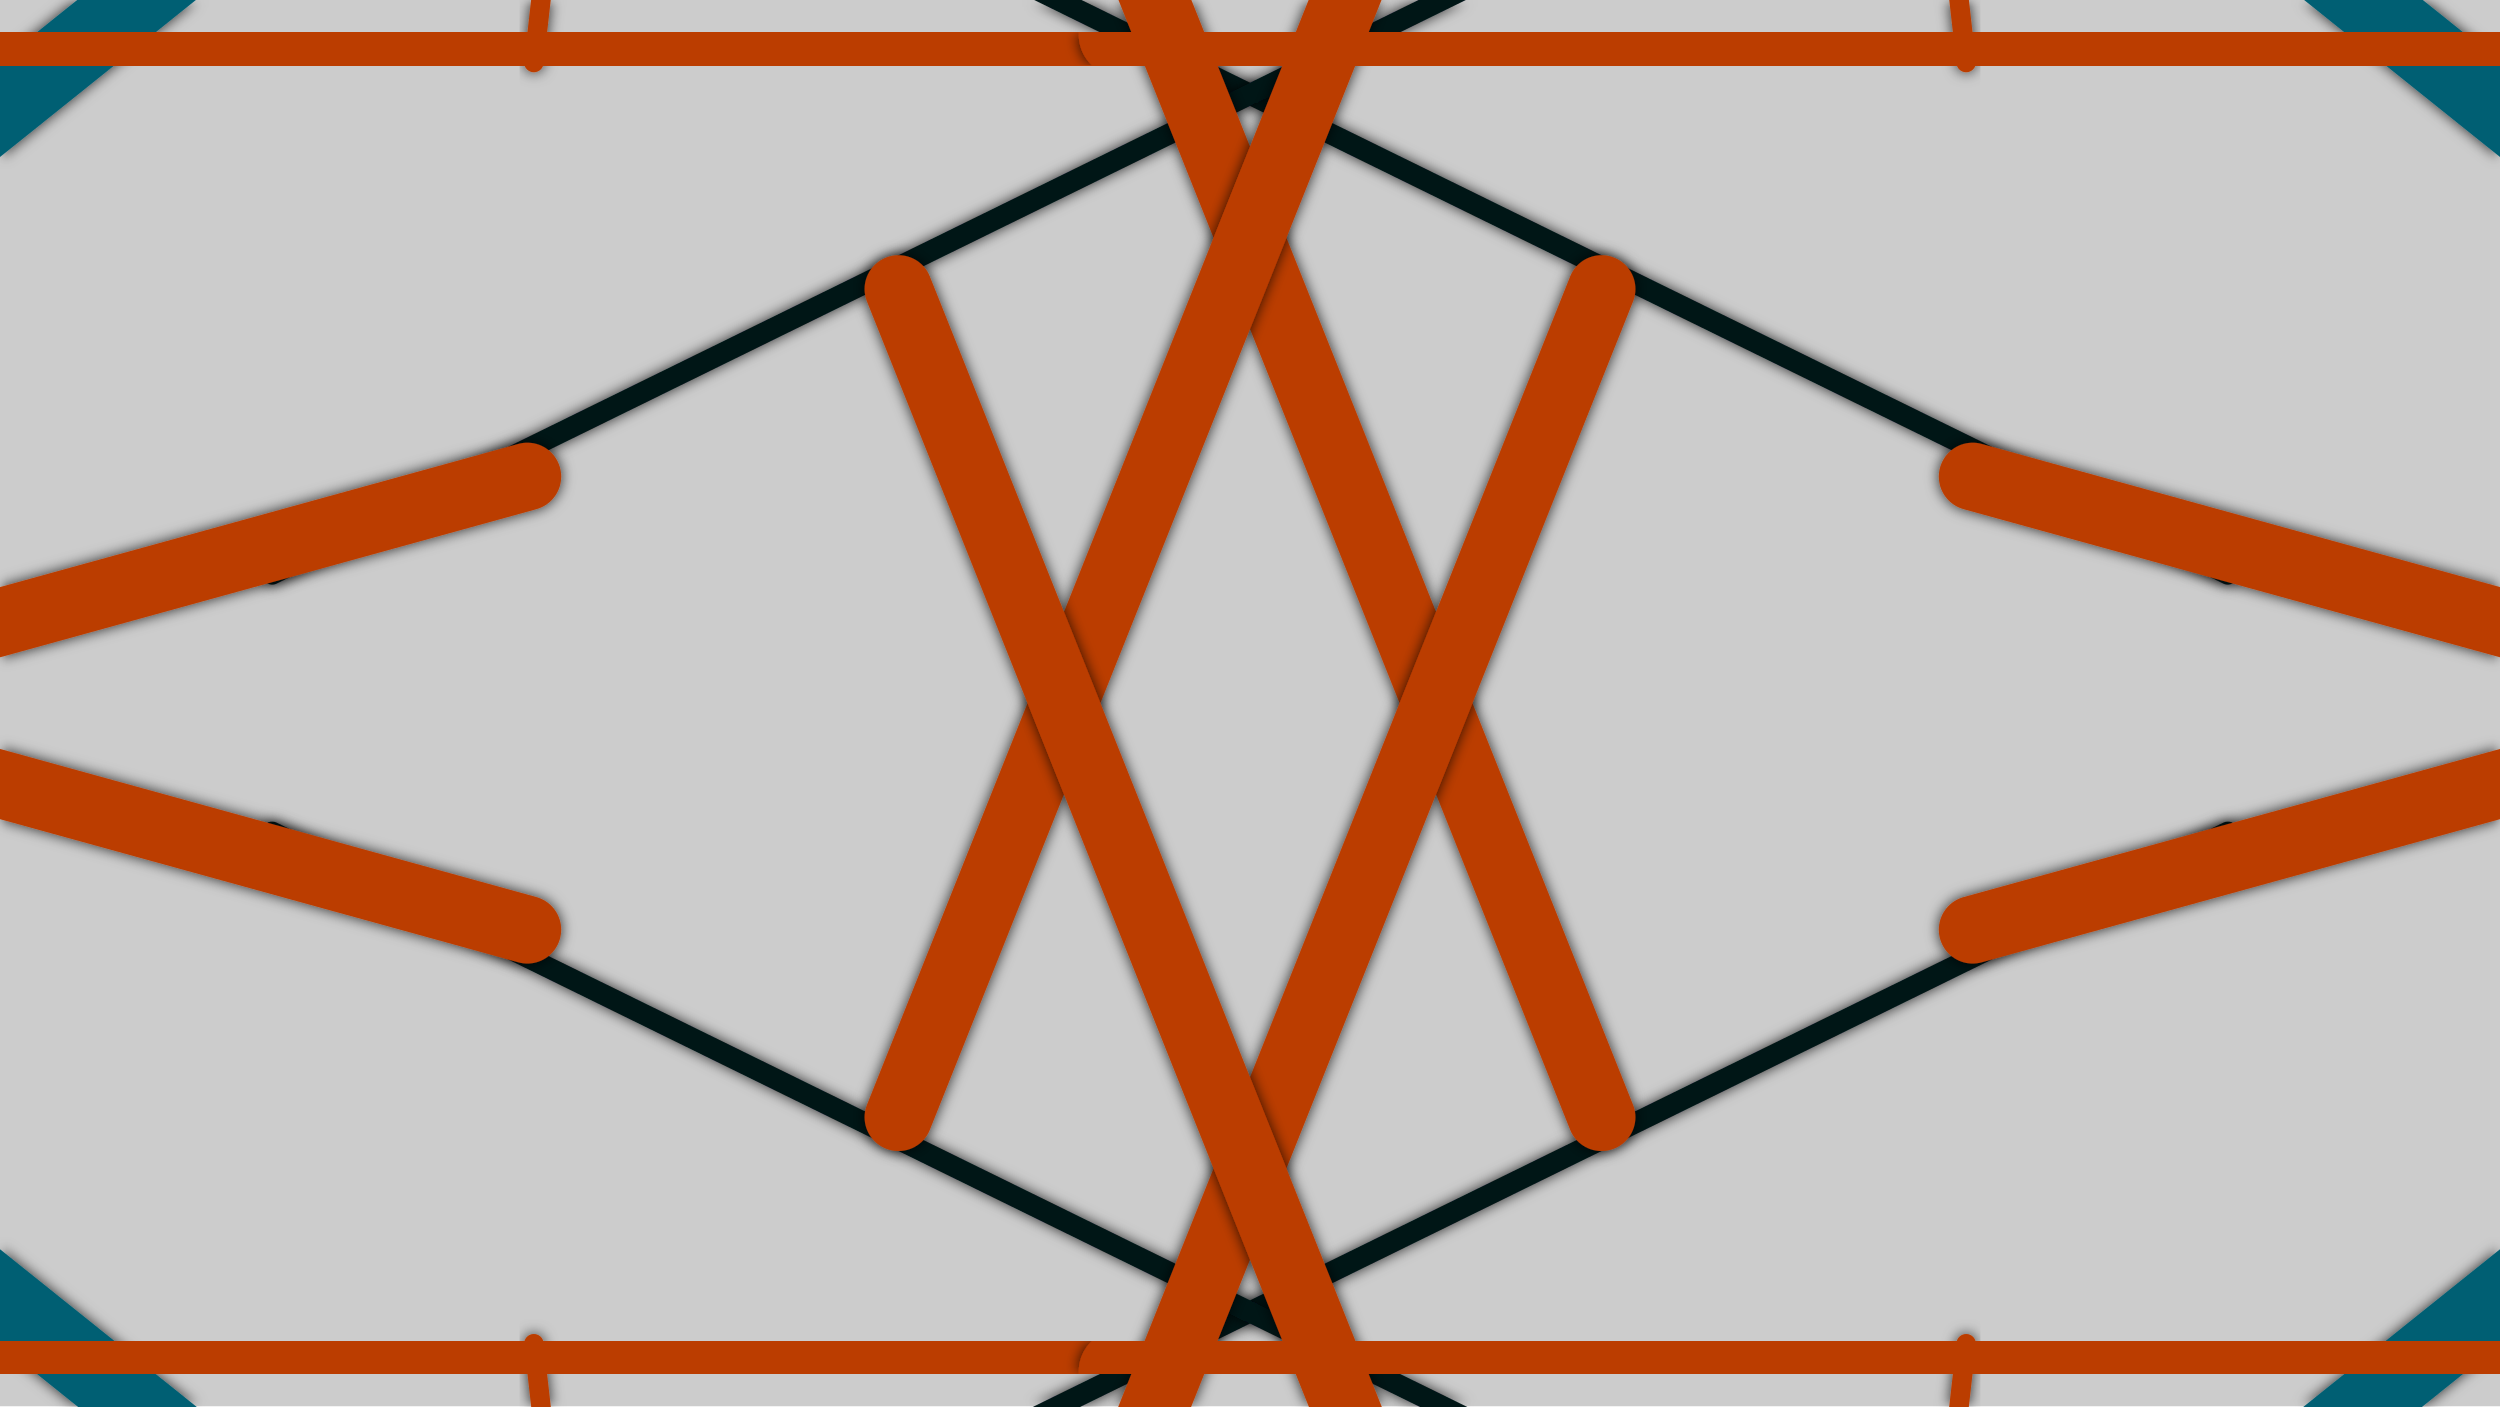
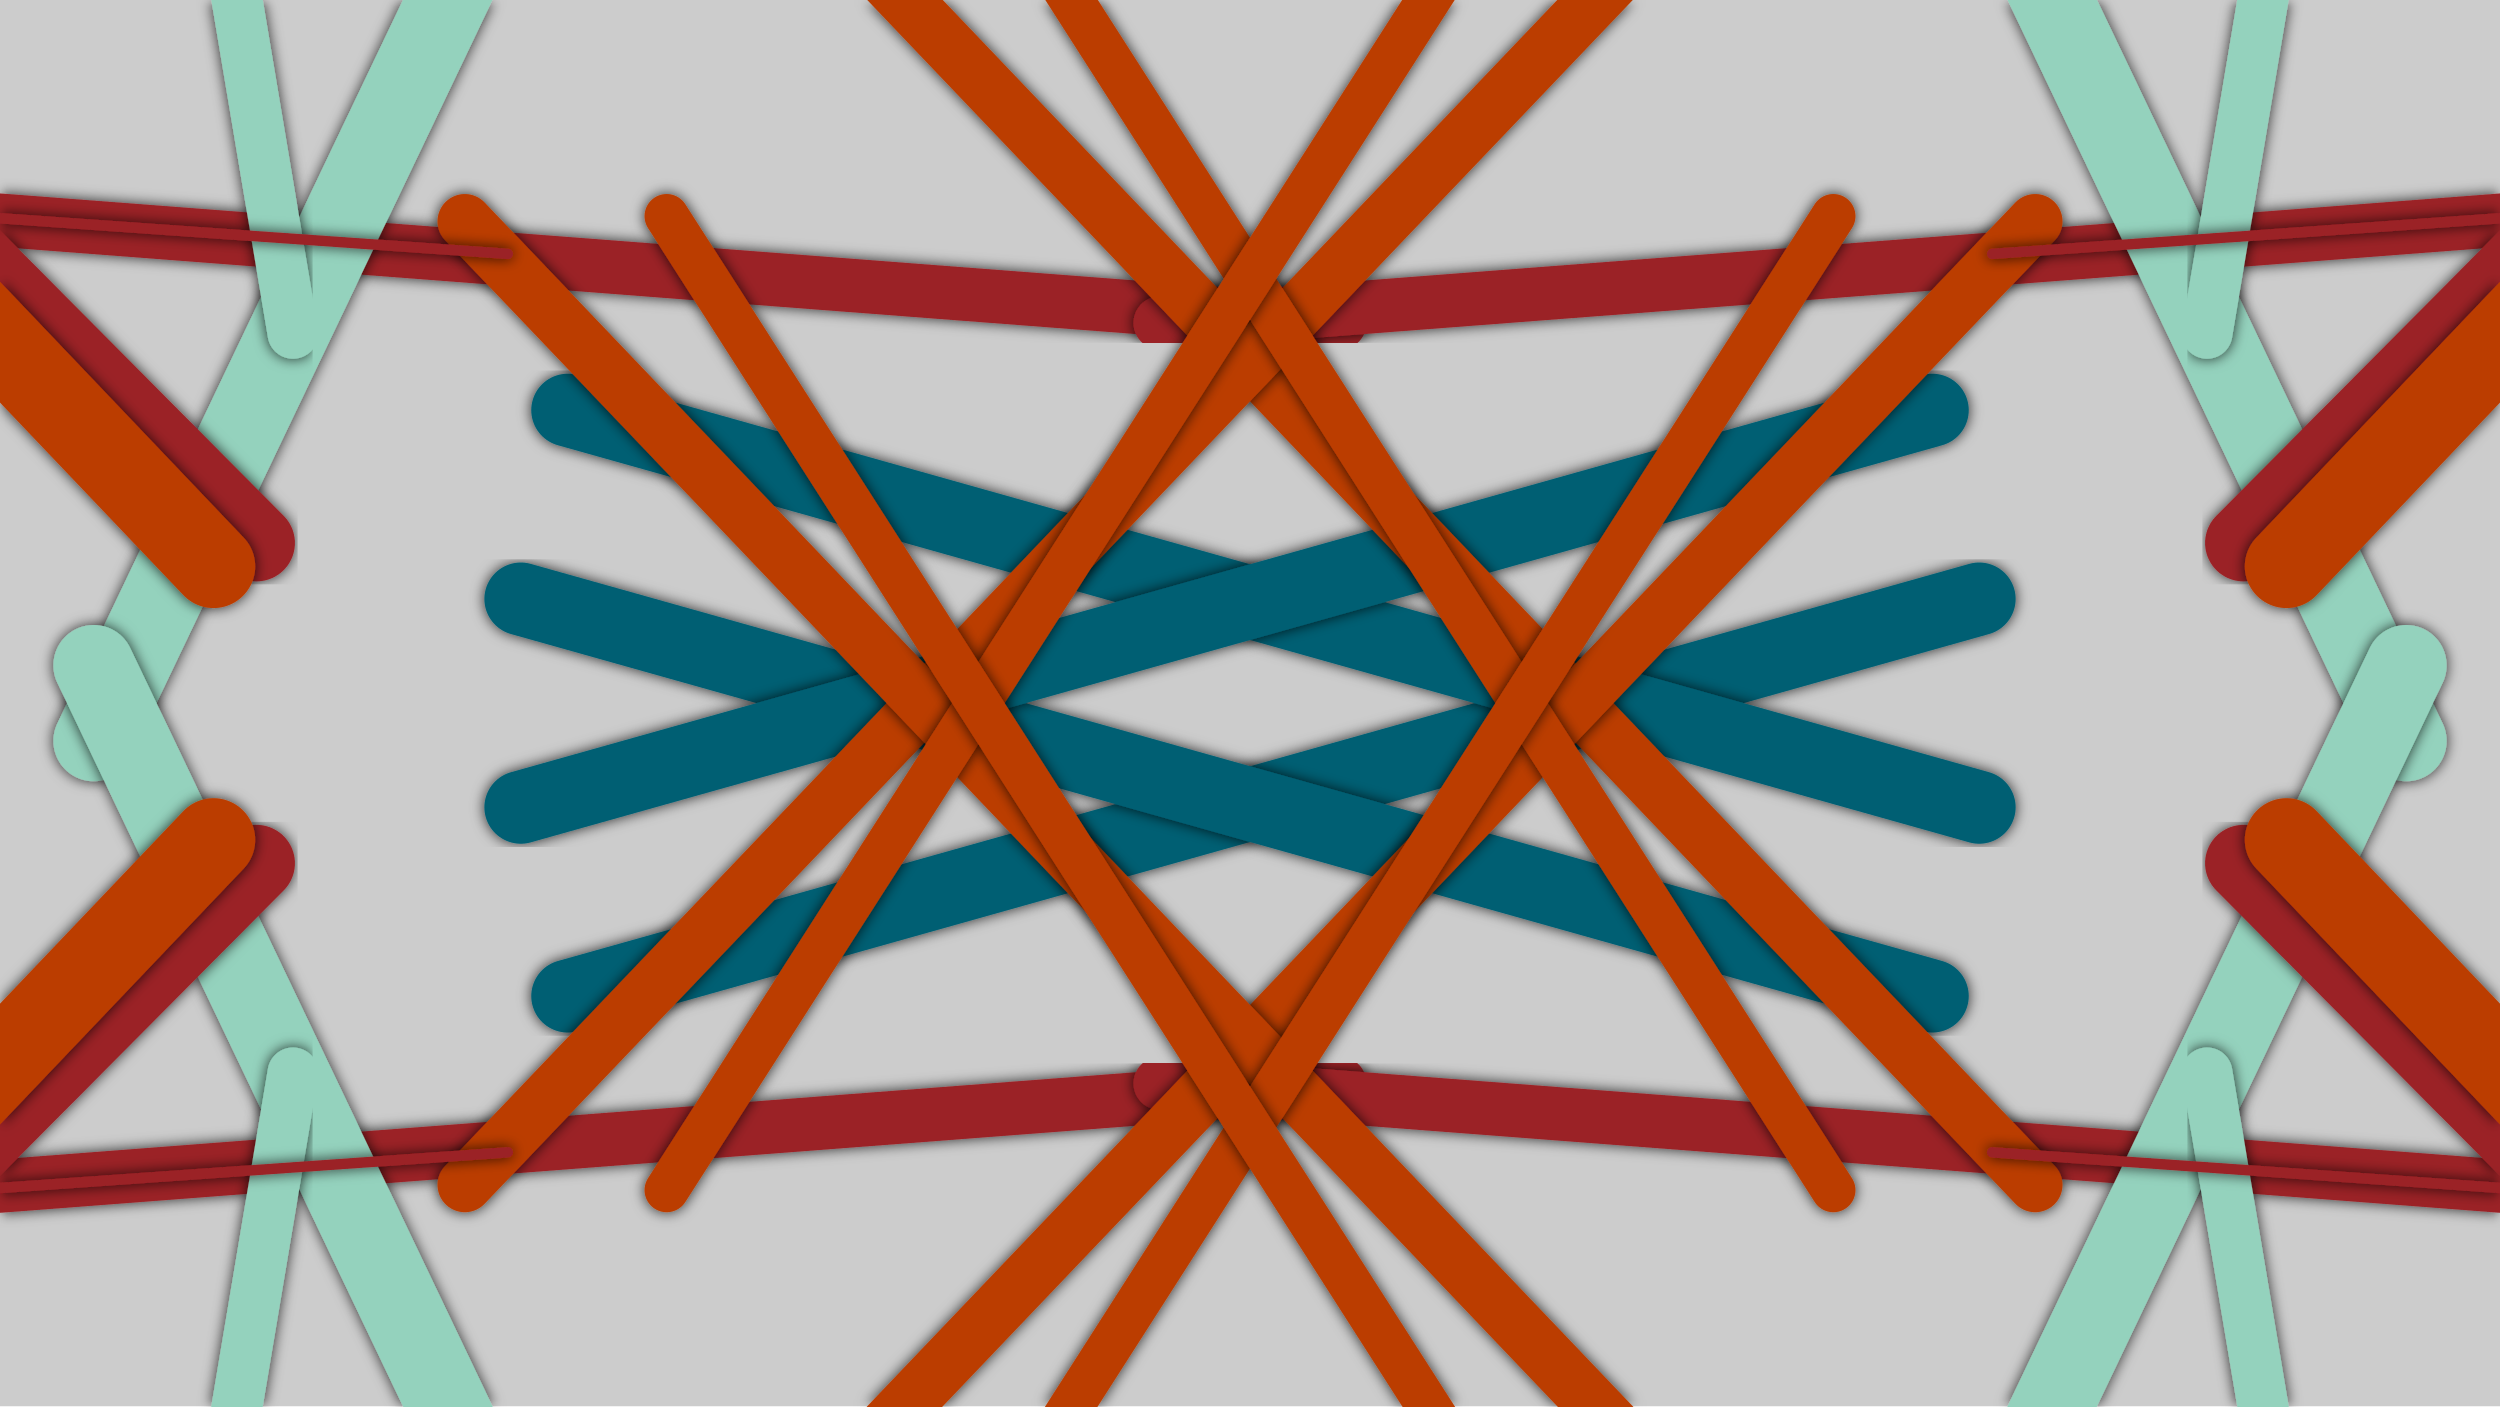
<svg xmlns="http://www.w3.org/2000/svg" viewBox="0 0 1920 1080" stroke="black" stroke-width="4">
  <filter id="shadow" color-interpolation-filters="sRGB">
    <feDropShadow dx="2" dy="2" stdDeviation="2" flood-opacity="0.4" />
  </filter>
  <filter id="shadow2" color-interpolation-filters="sRGB">
    <feDropShadow dx="0" dy="0" stdDeviation="5.5" flood-opacity=".8" />
  </filter>
  <filter id="shadow3" color-interpolation-filters="sRGB">
    <feDropShadow dx="10" dy="10" stdDeviation="0" flood-color="teal" flood-opacity="0.5" />
  </filter>
  <g>
    <rect x="0" y="0" width="100%" height="100%" fill="#ccc" stroke-width="8" stroke="none" />
  </g>
-   <line x1="-610" y1="573" x2="1315" y2="-970" stroke="#005f73" stroke-width="57" stroke-linecap="round" filter="url(#shadow2)">
-     <animateTransform attributeName="transform" attributeType="XML" type="rotate" from="0 60 70" to="360 60 70" dur="10s" repeatCount="indefinite" />
-   </line>
-   <g transform="translate(960.0, 0) scale(-1, 1) translate(-960.0, 0) rotate(180, 960.0, 540.0)">
-     <line x1="-610" y1="573" x2="1315" y2="-970" stroke="#005f73" stroke-width="57" stroke-linecap="round" filter="url(#shadow2)">
-       <animateTransform attributeName="transform" attributeType="XML" type="rotate" from="0 60 70" to="360 60 70" dur="10s" repeatCount="indefinite" />
-     </line>
-   </g>
-   <g transform="translate(960.0, 0) scale(-1, 1) translate(-960.0, 0) ">
-     <line x1="-610" y1="573" x2="1315" y2="-970" stroke="#005f73" stroke-width="57" stroke-linecap="round" filter="url(#shadow2)">
-       <animateTransform attributeName="transform" attributeType="XML" type="rotate" from="0 60 70" to="360 60 70" dur="10s" repeatCount="indefinite" />
-     </line>
-     <g transform="translate(960.0, 0) scale(-1, 1) translate(-960.0, 0) rotate(180, 960.0, 540.0)">
-       <line x1="-610" y1="573" x2="1315" y2="-970" stroke="#005f73" stroke-width="57" stroke-linecap="round" filter="url(#shadow2)">
-         <animateTransform attributeName="transform" attributeType="XML" type="rotate" from="0 60 70" to="360 60 70" dur="10s" repeatCount="indefinite" />
-       </line>
-     </g>
-   </g>
-   <line x1="1711" y1="441" x2="85" y2="-357" stroke="#001219" stroke-width="16" stroke-linecap="round" filter="url(#shadow2)">
-     <animateTransform attributeName="transform" attributeType="XML" type="rotate" from="0 60 70" to="360 60 70" dur="10s" repeatCount="indefinite" />
-   </line>
-   <g transform="translate(960.0, 0) scale(-1, 1) translate(-960.0, 0) rotate(180, 960.0, 540.0)">
-     <line x1="1711" y1="441" x2="85" y2="-357" stroke="#001219" stroke-width="16" stroke-linecap="round" filter="url(#shadow2)">
-       <animateTransform attributeName="transform" attributeType="XML" type="rotate" from="0 60 70" to="360 60 70" dur="10s" repeatCount="indefinite" />
-     </line>
-   </g>
-   <g transform="translate(960.0, 0) scale(-1, 1) translate(-960.0, 0) ">
-     <line x1="1711" y1="441" x2="85" y2="-357" stroke="#001219" stroke-width="16" stroke-linecap="round" filter="url(#shadow2)">
-       <animateTransform attributeName="transform" attributeType="XML" type="rotate" from="0 60 70" to="360 60 70" dur="10s" repeatCount="indefinite" />
-     </line>
-     <g transform="translate(960.0, 0) scale(-1, 1) translate(-960.0, 0) rotate(180, 960.0, 540.0)">
-       <line x1="1711" y1="441" x2="85" y2="-357" stroke="#001219" stroke-width="16" stroke-linecap="round" filter="url(#shadow2)">
-         <animateTransform attributeName="transform" attributeType="XML" type="rotate" from="0 60 70" to="360 60 70" dur="10s" repeatCount="indefinite" />
-       </line>
-     </g>
-   </g>
-   <line x1="-903" y1="-423" x2="-449" y2="398" stroke="#ca6702" stroke-width="22" stroke-linecap="round" filter="url(#shadow2)">
-     <animateTransform attributeName="transform" attributeType="XML" type="rotate" from="0 60 70" to="360 60 70" dur="10s" repeatCount="indefinite" />
-   </line>
-   <g transform="translate(960.0, 0) scale(-1, 1) translate(-960.0, 0) rotate(180, 960.0, 540.0)">
-     <line x1="-903" y1="-423" x2="-449" y2="398" stroke="#ca6702" stroke-width="22" stroke-linecap="round" filter="url(#shadow2)">
-       <animateTransform attributeName="transform" attributeType="XML" type="rotate" from="0 60 70" to="360 60 70" dur="10s" repeatCount="indefinite" />
-     </line>
-   </g>
-   <g transform="translate(960.0, 0) scale(-1, 1) translate(-960.0, 0) ">
-     <line x1="-903" y1="-423" x2="-449" y2="398" stroke="#ca6702" stroke-width="22" stroke-linecap="round" filter="url(#shadow2)">
-       <animateTransform attributeName="transform" attributeType="XML" type="rotate" from="0 60 70" to="360 60 70" dur="10s" repeatCount="indefinite" />
-     </line>
-     <g transform="translate(960.0, 0) scale(-1, 1) translate(-960.0, 0) rotate(180, 960.0, 540.0)">
-       <line x1="-903" y1="-423" x2="-449" y2="398" stroke="#ca6702" stroke-width="22" stroke-linecap="round" filter="url(#shadow2)">
-         <animateTransform attributeName="transform" attributeType="XML" type="rotate" from="0 60 70" to="360 60 70" dur="10s" repeatCount="indefinite" />
-       </line>
-     </g>
-   </g>
-   <line x1="-1395" y1="-735" x2="-54" y2="-515" stroke="#bb3e03" stroke-width="42" stroke-linecap="round" filter="url(#shadow2)">
-     <animateTransform attributeName="transform" attributeType="XML" type="rotate" from="0 60 70" to="360 60 70" dur="10s" repeatCount="indefinite" />
-   </line>
-   <g transform="translate(960.0, 0) scale(-1, 1) translate(-960.0, 0) rotate(180, 960.0, 540.0)">
-     <line x1="-1395" y1="-735" x2="-54" y2="-515" stroke="#bb3e03" stroke-width="42" stroke-linecap="round" filter="url(#shadow2)">
-       <animateTransform attributeName="transform" attributeType="XML" type="rotate" from="0 60 70" to="360 60 70" dur="10s" repeatCount="indefinite" />
-     </line>
-   </g>
-   <g transform="translate(960.0, 0) scale(-1, 1) translate(-960.0, 0) ">
-     <line x1="-1395" y1="-735" x2="-54" y2="-515" stroke="#bb3e03" stroke-width="42" stroke-linecap="round" filter="url(#shadow2)">
-       <animateTransform attributeName="transform" attributeType="XML" type="rotate" from="0 60 70" to="360 60 70" dur="10s" repeatCount="indefinite" />
-     </line>
-     <g transform="translate(960.0, 0) scale(-1, 1) translate(-960.0, 0) rotate(180, 960.0, 540.0)">
-       <line x1="-1395" y1="-735" x2="-54" y2="-515" stroke="#bb3e03" stroke-width="42" stroke-linecap="round" filter="url(#shadow2)">
-         <animateTransform attributeName="transform" attributeType="XML" type="rotate" from="0 60 70" to="360 60 70" dur="10s" repeatCount="indefinite" />
-       </line>
-     </g>
-   </g>
-   <line x1="1865" y1="-446" x2="763" y2="-946" stroke="#005f73" stroke-width="33" stroke-linecap="round" filter="url(#shadow2)">
-     <animateTransform attributeName="transform" attributeType="XML" type="rotate" from="0 60 70" to="360 60 70" dur="10s" repeatCount="indefinite" />
-   </line>
-   <g transform="translate(960.0, 0) scale(-1, 1) translate(-960.0, 0) rotate(180, 960.0, 540.0)">
-     <line x1="1865" y1="-446" x2="763" y2="-946" stroke="#005f73" stroke-width="33" stroke-linecap="round" filter="url(#shadow2)">
-       <animateTransform attributeName="transform" attributeType="XML" type="rotate" from="0 60 70" to="360 60 70" dur="10s" repeatCount="indefinite" />
-     </line>
-   </g>
-   <g transform="translate(960.0, 0) scale(-1, 1) translate(-960.0, 0) ">
-     <line x1="1865" y1="-446" x2="763" y2="-946" stroke="#005f73" stroke-width="33" stroke-linecap="round" filter="url(#shadow2)">
-       <animateTransform attributeName="transform" attributeType="XML" type="rotate" from="0 60 70" to="360 60 70" dur="10s" repeatCount="indefinite" />
-     </line>
-     <g transform="translate(960.0, 0) scale(-1, 1) translate(-960.0, 0) rotate(180, 960.0, 540.0)">
-       <line x1="1865" y1="-446" x2="763" y2="-946" stroke="#005f73" stroke-width="33" stroke-linecap="round" filter="url(#shadow2)">
-         <animateTransform attributeName="transform" attributeType="XML" type="rotate" from="0 60 70" to="360 60 70" dur="10s" repeatCount="indefinite" />
-       </line>
-     </g>
-   </g>
-   <line x1="-1659" y1="144" x2="405" y2="714" stroke="#bb3e03" stroke-width="52" stroke-linecap="round" filter="url(#shadow2)">
-     <animateTransform attributeName="transform" attributeType="XML" type="rotate" from="0 60 70" to="360 60 70" dur="10s" repeatCount="indefinite" />
-   </line>
-   <g transform="translate(960.0, 0) scale(-1, 1) translate(-960.0, 0) rotate(180, 960.0, 540.0)">
-     <line x1="-1659" y1="144" x2="405" y2="714" stroke="#bb3e03" stroke-width="52" stroke-linecap="round" filter="url(#shadow2)">
-       <animateTransform attributeName="transform" attributeType="XML" type="rotate" from="0 60 70" to="360 60 70" dur="10s" repeatCount="indefinite" />
-     </line>
-   </g>
-   <g transform="translate(960.0, 0) scale(-1, 1) translate(-960.0, 0) ">
-     <line x1="-1659" y1="144" x2="405" y2="714" stroke="#bb3e03" stroke-width="52" stroke-linecap="round" filter="url(#shadow2)">
-       <animateTransform attributeName="transform" attributeType="XML" type="rotate" from="0 60 70" to="360 60 70" dur="10s" repeatCount="indefinite" />
-     </line>
-     <g transform="translate(960.0, 0) scale(-1, 1) translate(-960.0, 0) rotate(180, 960.0, 540.0)">
-       <line x1="-1659" y1="144" x2="405" y2="714" stroke="#bb3e03" stroke-width="52" stroke-linecap="round" filter="url(#shadow2)">
-         <animateTransform attributeName="transform" attributeType="XML" type="rotate" from="0 60 70" to="360 60 70" dur="10s" repeatCount="indefinite" />
-       </line>
-     </g>
-   </g>
-   <line x1="-1134" y1="-470" x2="-1362" y2="-804" stroke="#ae2012" stroke-width="11" stroke-linecap="round" filter="url(#shadow2)">
-     <animateTransform attributeName="transform" attributeType="XML" type="rotate" from="0 60 70" to="360 60 70" dur="10s" repeatCount="indefinite" />
-   </line>
-   <g transform="translate(960.0, 0) scale(-1, 1) translate(-960.0, 0) rotate(180, 960.0, 540.0)">
-     <line x1="-1134" y1="-470" x2="-1362" y2="-804" stroke="#ae2012" stroke-width="11" stroke-linecap="round" filter="url(#shadow2)">
-       <animateTransform attributeName="transform" attributeType="XML" type="rotate" from="0 60 70" to="360 60 70" dur="10s" repeatCount="indefinite" />
-     </line>
-   </g>
-   <g transform="translate(960.0, 0) scale(-1, 1) translate(-960.0, 0) ">
-     <line x1="-1134" y1="-470" x2="-1362" y2="-804" stroke="#ae2012" stroke-width="11" stroke-linecap="round" filter="url(#shadow2)">
-       <animateTransform attributeName="transform" attributeType="XML" type="rotate" from="0 60 70" to="360 60 70" dur="10s" repeatCount="indefinite" />
-     </line>
-     <g transform="translate(960.0, 0) scale(-1, 1) translate(-960.0, 0) rotate(180, 960.0, 540.0)">
-       <line x1="-1134" y1="-470" x2="-1362" y2="-804" stroke="#ae2012" stroke-width="11" stroke-linecap="round" filter="url(#shadow2)">
-         <animateTransform attributeName="transform" attributeType="XML" type="rotate" from="0 60 70" to="360 60 70" dur="10s" repeatCount="indefinite" />
-       </line>
-     </g>
-   </g>
-   <line x1="520" y1="-923" x2="410" y2="48" stroke="#bb3e03" stroke-width="15" stroke-linecap="round" filter="url(#shadow2)">
-     <animateTransform attributeName="transform" attributeType="XML" type="rotate" from="0 60 70" to="360 60 70" dur="10s" repeatCount="indefinite" />
-   </line>
-   <g transform="translate(960.0, 0) scale(-1, 1) translate(-960.0, 0) rotate(180, 960.0, 540.0)">
-     <line x1="520" y1="-923" x2="410" y2="48" stroke="#bb3e03" stroke-width="15" stroke-linecap="round" filter="url(#shadow2)">
-       <animateTransform attributeName="transform" attributeType="XML" type="rotate" from="0 60 70" to="360 60 70" dur="10s" repeatCount="indefinite" />
-     </line>
-   </g>
-   <g transform="translate(960.0, 0) scale(-1, 1) translate(-960.0, 0) ">
-     <line x1="520" y1="-923" x2="410" y2="48" stroke="#bb3e03" stroke-width="15" stroke-linecap="round" filter="url(#shadow2)">
-       <animateTransform attributeName="transform" attributeType="XML" type="rotate" from="0 60 70" to="360 60 70" dur="10s" repeatCount="indefinite" />
-     </line>
-     <g transform="translate(960.0, 0) scale(-1, 1) translate(-960.0, 0) rotate(180, 960.0, 540.0)">
-       <line x1="520" y1="-923" x2="410" y2="48" stroke="#bb3e03" stroke-width="15" stroke-linecap="round" filter="url(#shadow2)">
-         <animateTransform attributeName="transform" attributeType="XML" type="rotate" from="0 60 70" to="360 60 70" dur="10s" repeatCount="indefinite" />
-       </line>
-     </g>
-   </g>
-   <line x1="857" y1="-75" x2="1230" y2="858" stroke="#bb3e03" stroke-width="52" stroke-linecap="round" filter="url(#shadow2)">
-     <animateTransform attributeName="transform" attributeType="XML" type="rotate" from="0 60 70" to="360 60 70" dur="10s" repeatCount="indefinite" />
-   </line>
-   <g transform="translate(960.0, 0) scale(-1, 1) translate(-960.0, 0) rotate(180, 960.0, 540.0)">
-     <line x1="857" y1="-75" x2="1230" y2="858" stroke="#bb3e03" stroke-width="52" stroke-linecap="round" filter="url(#shadow2)">
-       <animateTransform attributeName="transform" attributeType="XML" type="rotate" from="0 60 70" to="360 60 70" dur="10s" repeatCount="indefinite" />
-     </line>
-   </g>
-   <g transform="translate(960.0, 0) scale(-1, 1) translate(-960.0, 0) ">
-     <line x1="857" y1="-75" x2="1230" y2="858" stroke="#bb3e03" stroke-width="52" stroke-linecap="round" filter="url(#shadow2)">
-       <animateTransform attributeName="transform" attributeType="XML" type="rotate" from="0 60 70" to="360 60 70" dur="10s" repeatCount="indefinite" />
-     </line>
-     <g transform="translate(960.0, 0) scale(-1, 1) translate(-960.0, 0) rotate(180, 960.0, 540.0)">
-       <line x1="857" y1="-75" x2="1230" y2="858" stroke="#bb3e03" stroke-width="52" stroke-linecap="round" filter="url(#shadow2)">
-         <animateTransform attributeName="transform" attributeType="XML" type="rotate" from="0 60 70" to="360 60 70" dur="10s" repeatCount="indefinite" />
-       </line>
-     </g>
-   </g>
-   <line x1="1887" y1="-356" x2="1883" y2="-569" stroke="#bb3e03" stroke-width="56" stroke-linecap="round" filter="url(#shadow2)">
-     <animateTransform attributeName="transform" attributeType="XML" type="rotate" from="0 60 70" to="360 60 70" dur="10s" repeatCount="indefinite" />
-   </line>
-   <g transform="translate(960.0, 0) scale(-1, 1) translate(-960.0, 0) rotate(180, 960.0, 540.0)">
-     <line x1="1887" y1="-356" x2="1883" y2="-569" stroke="#bb3e03" stroke-width="56" stroke-linecap="round" filter="url(#shadow2)">
-       <animateTransform attributeName="transform" attributeType="XML" type="rotate" from="0 60 70" to="360 60 70" dur="10s" repeatCount="indefinite" />
-     </line>
-   </g>
-   <g transform="translate(960.0, 0) scale(-1, 1) translate(-960.0, 0) ">
-     <line x1="1887" y1="-356" x2="1883" y2="-569" stroke="#bb3e03" stroke-width="56" stroke-linecap="round" filter="url(#shadow2)">
-       <animateTransform attributeName="transform" attributeType="XML" type="rotate" from="0 60 70" to="360 60 70" dur="10s" repeatCount="indefinite" />
-     </line>
-     <g transform="translate(960.0, 0) scale(-1, 1) translate(-960.0, 0) rotate(180, 960.0, 540.0)">
-       <line x1="1887" y1="-356" x2="1883" y2="-569" stroke="#bb3e03" stroke-width="56" stroke-linecap="round" filter="url(#shadow2)">
-         <animateTransform attributeName="transform" attributeType="XML" type="rotate" from="0 60 70" to="360 60 70" dur="10s" repeatCount="indefinite" />
-       </line>
-     </g>
-   </g>
-   <line x1="-827" y1="-507" x2="-1552" y2="302" stroke="#ae2012" stroke-width="21" stroke-linecap="round" filter="url(#shadow2)">
-     <animateTransform attributeName="transform" attributeType="XML" type="rotate" from="0 60 70" to="360 60 70" dur="10s" repeatCount="indefinite" />
-   </line>
-   <g transform="translate(960.0, 0) scale(-1, 1) translate(-960.0, 0) rotate(180, 960.0, 540.0)">
-     <line x1="-827" y1="-507" x2="-1552" y2="302" stroke="#ae2012" stroke-width="21" stroke-linecap="round" filter="url(#shadow2)">
-       <animateTransform attributeName="transform" attributeType="XML" type="rotate" from="0 60 70" to="360 60 70" dur="10s" repeatCount="indefinite" />
-     </line>
-   </g>
-   <g transform="translate(960.0, 0) scale(-1, 1) translate(-960.0, 0) ">
-     <line x1="-827" y1="-507" x2="-1552" y2="302" stroke="#ae2012" stroke-width="21" stroke-linecap="round" filter="url(#shadow2)">
-       <animateTransform attributeName="transform" attributeType="XML" type="rotate" from="0 60 70" to="360 60 70" dur="10s" repeatCount="indefinite" />
-     </line>
-     <g transform="translate(960.0, 0) scale(-1, 1) translate(-960.0, 0) rotate(180, 960.0, 540.0)">
-       <line x1="-827" y1="-507" x2="-1552" y2="302" stroke="#ae2012" stroke-width="21" stroke-linecap="round" filter="url(#shadow2)">
-         <animateTransform attributeName="transform" attributeType="XML" type="rotate" from="0 60 70" to="360 60 70" dur="10s" repeatCount="indefinite" />
-       </line>
-     </g>
-   </g>
-   <line x1="-429" y1="-652" x2="1124" y2="-865" stroke="#9b2226" stroke-width="64" stroke-linecap="round" filter="url(#shadow2)">
-     <animateTransform attributeName="transform" attributeType="XML" type="rotate" from="0 60 70" to="360 60 70" dur="10s" repeatCount="indefinite" />
-   </line>
-   <g transform="translate(960.0, 0) scale(-1, 1) translate(-960.0, 0) rotate(180, 960.0, 540.0)">
-     <line x1="-429" y1="-652" x2="1124" y2="-865" stroke="#9b2226" stroke-width="64" stroke-linecap="round" filter="url(#shadow2)">
-       <animateTransform attributeName="transform" attributeType="XML" type="rotate" from="0 60 70" to="360 60 70" dur="10s" repeatCount="indefinite" />
-     </line>
-   </g>
-   <g transform="translate(960.0, 0) scale(-1, 1) translate(-960.0, 0) ">
-     <line x1="-429" y1="-652" x2="1124" y2="-865" stroke="#9b2226" stroke-width="64" stroke-linecap="round" filter="url(#shadow2)">
-       <animateTransform attributeName="transform" attributeType="XML" type="rotate" from="0 60 70" to="360 60 70" dur="10s" repeatCount="indefinite" />
-     </line>
-     <g transform="translate(960.0, 0) scale(-1, 1) translate(-960.0, 0) rotate(180, 960.0, 540.0)">
-       <line x1="-429" y1="-652" x2="1124" y2="-865" stroke="#9b2226" stroke-width="64" stroke-linecap="round" filter="url(#shadow2)">
-         <animateTransform attributeName="transform" attributeType="XML" type="rotate" from="0 60 70" to="360 60 70" dur="10s" repeatCount="indefinite" />
-       </line>
-     </g>
-   </g>
-   <line x1="-560" y1="170" x2="-1891" y2="406" stroke="#9b2226" stroke-width="60" stroke-linecap="round" filter="url(#shadow2)">
-     <animateTransform attributeName="transform" attributeType="XML" type="rotate" from="0 60 70" to="360 60 70" dur="10s" repeatCount="indefinite" />
-   </line>
-   <g transform="translate(960.0, 0) scale(-1, 1) translate(-960.0, 0) rotate(180, 960.0, 540.0)">
-     <line x1="-560" y1="170" x2="-1891" y2="406" stroke="#9b2226" stroke-width="60" stroke-linecap="round" filter="url(#shadow2)">
-       <animateTransform attributeName="transform" attributeType="XML" type="rotate" from="0 60 70" to="360 60 70" dur="10s" repeatCount="indefinite" />
-     </line>
-   </g>
-   <g transform="translate(960.0, 0) scale(-1, 1) translate(-960.0, 0) ">
-     <line x1="-560" y1="170" x2="-1891" y2="406" stroke="#9b2226" stroke-width="60" stroke-linecap="round" filter="url(#shadow2)">
-       <animateTransform attributeName="transform" attributeType="XML" type="rotate" from="0 60 70" to="360 60 70" dur="10s" repeatCount="indefinite" />
-     </line>
-     <g transform="translate(960.0, 0) scale(-1, 1) translate(-960.0, 0) rotate(180, 960.0, 540.0)">
-       <line x1="-560" y1="170" x2="-1891" y2="406" stroke="#9b2226" stroke-width="60" stroke-linecap="round" filter="url(#shadow2)">
-         <animateTransform attributeName="transform" attributeType="XML" type="rotate" from="0 60 70" to="360 60 70" dur="10s" repeatCount="indefinite" />
-       </line>
-     </g>
-   </g>
-   <line x1="1613" y1="-670" x2="-431" y2="-668" stroke="#001219" stroke-width="23" stroke-linecap="round" filter="url(#shadow2)">
-     <animateTransform attributeName="transform" attributeType="XML" type="rotate" from="0 60 70" to="360 60 70" dur="10s" repeatCount="indefinite" />
-   </line>
-   <g transform="translate(960.0, 0) scale(-1, 1) translate(-960.0, 0) rotate(180, 960.0, 540.0)">
-     <line x1="1613" y1="-670" x2="-431" y2="-668" stroke="#001219" stroke-width="23" stroke-linecap="round" filter="url(#shadow2)">
-       <animateTransform attributeName="transform" attributeType="XML" type="rotate" from="0 60 70" to="360 60 70" dur="10s" repeatCount="indefinite" />
-     </line>
-   </g>
-   <g transform="translate(960.0, 0) scale(-1, 1) translate(-960.0, 0) ">
-     <line x1="1613" y1="-670" x2="-431" y2="-668" stroke="#001219" stroke-width="23" stroke-linecap="round" filter="url(#shadow2)">
-       <animateTransform attributeName="transform" attributeType="XML" type="rotate" from="0 60 70" to="360 60 70" dur="10s" repeatCount="indefinite" />
-     </line>
-     <g transform="translate(960.0, 0) scale(-1, 1) translate(-960.0, 0) rotate(180, 960.0, 540.0)">
-       <line x1="1613" y1="-670" x2="-431" y2="-668" stroke="#001219" stroke-width="23" stroke-linecap="round" filter="url(#shadow2)">
-         <animateTransform attributeName="transform" attributeType="XML" type="rotate" from="0 60 70" to="360 60 70" dur="10s" repeatCount="indefinite" />
-       </line>
-     </g>
-   </g>
-   <line x1="1060" y1="27" x2="-404" y2="48" stroke="#bb3e03" stroke-width="63" stroke-linecap="round" filter="url(#shadow2)">
-     <animateTransform attributeName="transform" attributeType="XML" type="rotate" from="0 60 70" to="360 60 70" dur="10s" repeatCount="indefinite" />
-   </line>
-   <g transform="translate(960.0, 0) scale(-1, 1) translate(-960.0, 0) rotate(180, 960.0, 540.0)">
-     <line x1="1060" y1="27" x2="-404" y2="48" stroke="#bb3e03" stroke-width="63" stroke-linecap="round" filter="url(#shadow2)">
-       <animateTransform attributeName="transform" attributeType="XML" type="rotate" from="0 60 70" to="360 60 70" dur="10s" repeatCount="indefinite" />
-     </line>
-   </g>
-   <g transform="translate(960.0, 0) scale(-1, 1) translate(-960.0, 0) ">
-     <line x1="1060" y1="27" x2="-404" y2="48" stroke="#bb3e03" stroke-width="63" stroke-linecap="round" filter="url(#shadow2)">
-       <animateTransform attributeName="transform" attributeType="XML" type="rotate" from="0 60 70" to="360 60 70" dur="10s" repeatCount="indefinite" />
-     </line>
-     <g transform="translate(960.0, 0) scale(-1, 1) translate(-960.0, 0) rotate(180, 960.0, 540.0)">
-       <line x1="1060" y1="27" x2="-404" y2="48" stroke="#bb3e03" stroke-width="63" stroke-linecap="round" filter="url(#shadow2)">
-         <animateTransform attributeName="transform" attributeType="XML" type="rotate" from="0 60 70" to="360 60 70" dur="10s" repeatCount="indefinite" />
-       </line>
-     </g>
-   </g>
-   <line x1="1433" y1="-731" x2="-706" y2="-481" stroke="#bb3e03" stroke-width="46" stroke-linecap="round" filter="url(#shadow2)">
-     <animateTransform attributeName="transform" attributeType="XML" type="rotate" from="0 60 70" to="360 60 70" dur="10s" repeatCount="indefinite" />
-   </line>
-   <g transform="translate(960.0, 0) scale(-1, 1) translate(-960.0, 0) rotate(180, 960.0, 540.0)">
-     <line x1="1433" y1="-731" x2="-706" y2="-481" stroke="#bb3e03" stroke-width="46" stroke-linecap="round" filter="url(#shadow2)">
-       <animateTransform attributeName="transform" attributeType="XML" type="rotate" from="0 60 70" to="360 60 70" dur="10s" repeatCount="indefinite" />
-     </line>
-   </g>
-   <g transform="translate(960.0, 0) scale(-1, 1) translate(-960.0, 0) ">
-     <line x1="1433" y1="-731" x2="-706" y2="-481" stroke="#bb3e03" stroke-width="46" stroke-linecap="round" filter="url(#shadow2)">
-       <animateTransform attributeName="transform" attributeType="XML" type="rotate" from="0 60 70" to="360 60 70" dur="10s" repeatCount="indefinite" />
-     </line>
-     <g transform="translate(960.0, 0) scale(-1, 1) translate(-960.0, 0) rotate(180, 960.0, 540.0)">
-       <line x1="1433" y1="-731" x2="-706" y2="-481" stroke="#bb3e03" stroke-width="46" stroke-linecap="round" filter="url(#shadow2)">
+   <line x1="-886" y1="1028" x2="-1724" y2="932" stroke="#bb3e03" stroke-width="40" stroke-linecap="round" filter="url(#shadow2)">
+     <animateTransform attributeName="transform" attributeType="XML" type="rotate" from="0 60 70" to="360 60 70" dur="10s" repeatCount="indefinite" />
+   </line>
+   <g transform="translate(960.0, 0) scale(-1, 1) translate(-960.0, 0) rotate(180, 960.0, 540.0)">
+     <line x1="-886" y1="1028" x2="-1724" y2="932" stroke="#bb3e03" stroke-width="40" stroke-linecap="round" filter="url(#shadow2)">
+       <animateTransform attributeName="transform" attributeType="XML" type="rotate" from="0 60 70" to="360 60 70" dur="10s" repeatCount="indefinite" />
+     </line>
+   </g>
+   <g transform="translate(960.0, 0) scale(-1, 1) translate(-960.0, 0) ">
+     <line x1="-886" y1="1028" x2="-1724" y2="932" stroke="#bb3e03" stroke-width="40" stroke-linecap="round" filter="url(#shadow2)">
+       <animateTransform attributeName="transform" attributeType="XML" type="rotate" from="0 60 70" to="360 60 70" dur="10s" repeatCount="indefinite" />
+     </line>
+     <g transform="translate(960.0, 0) scale(-1, 1) translate(-960.0, 0) rotate(180, 960.0, 540.0)">
+       <line x1="-886" y1="1028" x2="-1724" y2="932" stroke="#bb3e03" stroke-width="40" stroke-linecap="round" filter="url(#shadow2)">
+         <animateTransform attributeName="transform" attributeType="XML" type="rotate" from="0 60 70" to="360 60 70" dur="10s" repeatCount="indefinite" />
+       </line>
+     </g>
+   </g>
+   <line x1="1029" y1="832" x2="-967" y2="985" stroke="#9b2226" stroke-width="41" stroke-linecap="round" filter="url(#shadow2)">
+     <animateTransform attributeName="transform" attributeType="XML" type="rotate" from="0 60 70" to="360 60 70" dur="10s" repeatCount="indefinite" />
+   </line>
+   <g transform="translate(960.0, 0) scale(-1, 1) translate(-960.0, 0) rotate(180, 960.0, 540.0)">
+     <line x1="1029" y1="832" x2="-967" y2="985" stroke="#9b2226" stroke-width="41" stroke-linecap="round" filter="url(#shadow2)">
+       <animateTransform attributeName="transform" attributeType="XML" type="rotate" from="0 60 70" to="360 60 70" dur="10s" repeatCount="indefinite" />
+     </line>
+   </g>
+   <g transform="translate(960.0, 0) scale(-1, 1) translate(-960.0, 0) ">
+     <line x1="1029" y1="832" x2="-967" y2="985" stroke="#9b2226" stroke-width="41" stroke-linecap="round" filter="url(#shadow2)">
+       <animateTransform attributeName="transform" attributeType="XML" type="rotate" from="0 60 70" to="360 60 70" dur="10s" repeatCount="indefinite" />
+     </line>
+     <g transform="translate(960.0, 0) scale(-1, 1) translate(-960.0, 0) rotate(180, 960.0, 540.0)">
+       <line x1="1029" y1="832" x2="-967" y2="985" stroke="#9b2226" stroke-width="41" stroke-linecap="round" filter="url(#shadow2)">
+         <animateTransform attributeName="transform" attributeType="XML" type="rotate" from="0 60 70" to="360 60 70" dur="10s" repeatCount="indefinite" />
+       </line>
+     </g>
+   </g>
+   <line x1="436" y1="765" x2="1520" y2="460" stroke="#005f73" stroke-width="56" stroke-linecap="round" filter="url(#shadow2)">
+     <animateTransform attributeName="transform" attributeType="XML" type="rotate" from="0 60 70" to="360 60 70" dur="10s" repeatCount="indefinite" />
+   </line>
+   <g transform="translate(960.0, 0) scale(-1, 1) translate(-960.0, 0) rotate(180, 960.0, 540.0)">
+     <line x1="436" y1="765" x2="1520" y2="460" stroke="#005f73" stroke-width="56" stroke-linecap="round" filter="url(#shadow2)">
+       <animateTransform attributeName="transform" attributeType="XML" type="rotate" from="0 60 70" to="360 60 70" dur="10s" repeatCount="indefinite" />
+     </line>
+   </g>
+   <g transform="translate(960.0, 0) scale(-1, 1) translate(-960.0, 0) ">
+     <line x1="436" y1="765" x2="1520" y2="460" stroke="#005f73" stroke-width="56" stroke-linecap="round" filter="url(#shadow2)">
+       <animateTransform attributeName="transform" attributeType="XML" type="rotate" from="0 60 70" to="360 60 70" dur="10s" repeatCount="indefinite" />
+     </line>
+     <g transform="translate(960.0, 0) scale(-1, 1) translate(-960.0, 0) rotate(180, 960.0, 540.0)">
+       <line x1="436" y1="765" x2="1520" y2="460" stroke="#005f73" stroke-width="56" stroke-linecap="round" filter="url(#shadow2)">
+         <animateTransform attributeName="transform" attributeType="XML" type="rotate" from="0 60 70" to="360 60 70" dur="10s" repeatCount="indefinite" />
+       </line>
+     </g>
+   </g>
+   <line x1="-911" y1="-35" x2="-1647" y2="314" stroke="#001219" stroke-width="36" stroke-linecap="round" filter="url(#shadow2)">
+     <animateTransform attributeName="transform" attributeType="XML" type="rotate" from="0 60 70" to="360 60 70" dur="10s" repeatCount="indefinite" />
+   </line>
+   <g transform="translate(960.0, 0) scale(-1, 1) translate(-960.0, 0) rotate(180, 960.0, 540.0)">
+     <line x1="-911" y1="-35" x2="-1647" y2="314" stroke="#001219" stroke-width="36" stroke-linecap="round" filter="url(#shadow2)">
+       <animateTransform attributeName="transform" attributeType="XML" type="rotate" from="0 60 70" to="360 60 70" dur="10s" repeatCount="indefinite" />
+     </line>
+   </g>
+   <g transform="translate(960.0, 0) scale(-1, 1) translate(-960.0, 0) ">
+     <line x1="-911" y1="-35" x2="-1647" y2="314" stroke="#001219" stroke-width="36" stroke-linecap="round" filter="url(#shadow2)">
+       <animateTransform attributeName="transform" attributeType="XML" type="rotate" from="0 60 70" to="360 60 70" dur="10s" repeatCount="indefinite" />
+     </line>
+     <g transform="translate(960.0, 0) scale(-1, 1) translate(-960.0, 0) rotate(180, 960.0, 540.0)">
+       <line x1="-911" y1="-35" x2="-1647" y2="314" stroke="#001219" stroke-width="36" stroke-linecap="round" filter="url(#shadow2)">
+         <animateTransform attributeName="transform" attributeType="XML" type="rotate" from="0 60 70" to="360 60 70" dur="10s" repeatCount="indefinite" />
+       </line>
+     </g>
+   </g>
+   <line x1="-810" y1="-442" x2="103" y2="-1046" stroke="#94d2bd" stroke-width="29" stroke-linecap="round" filter="url(#shadow2)">
+     <animateTransform attributeName="transform" attributeType="XML" type="rotate" from="0 60 70" to="360 60 70" dur="10s" repeatCount="indefinite" />
+   </line>
+   <g transform="translate(960.0, 0) scale(-1, 1) translate(-960.0, 0) rotate(180, 960.0, 540.0)">
+     <line x1="-810" y1="-442" x2="103" y2="-1046" stroke="#94d2bd" stroke-width="29" stroke-linecap="round" filter="url(#shadow2)">
+       <animateTransform attributeName="transform" attributeType="XML" type="rotate" from="0 60 70" to="360 60 70" dur="10s" repeatCount="indefinite" />
+     </line>
+   </g>
+   <g transform="translate(960.0, 0) scale(-1, 1) translate(-960.0, 0) ">
+     <line x1="-810" y1="-442" x2="103" y2="-1046" stroke="#94d2bd" stroke-width="29" stroke-linecap="round" filter="url(#shadow2)">
+       <animateTransform attributeName="transform" attributeType="XML" type="rotate" from="0 60 70" to="360 60 70" dur="10s" repeatCount="indefinite" />
+     </line>
+     <g transform="translate(960.0, 0) scale(-1, 1) translate(-960.0, 0) rotate(180, 960.0, 540.0)">
+       <line x1="-810" y1="-442" x2="103" y2="-1046" stroke="#94d2bd" stroke-width="29" stroke-linecap="round" filter="url(#shadow2)">
+         <animateTransform attributeName="transform" attributeType="XML" type="rotate" from="0 60 70" to="360 60 70" dur="10s" repeatCount="indefinite" />
+       </line>
+     </g>
+   </g>
+   <line x1="-1391" y1="-729" x2="-761" y2="-234" stroke="#005f73" stroke-width="13" stroke-linecap="round" filter="url(#shadow2)">
+     <animateTransform attributeName="transform" attributeType="XML" type="rotate" from="0 60 70" to="360 60 70" dur="10s" repeatCount="indefinite" />
+   </line>
+   <g transform="translate(960.0, 0) scale(-1, 1) translate(-960.0, 0) rotate(180, 960.0, 540.0)">
+     <line x1="-1391" y1="-729" x2="-761" y2="-234" stroke="#005f73" stroke-width="13" stroke-linecap="round" filter="url(#shadow2)">
+       <animateTransform attributeName="transform" attributeType="XML" type="rotate" from="0 60 70" to="360 60 70" dur="10s" repeatCount="indefinite" />
+     </line>
+   </g>
+   <g transform="translate(960.0, 0) scale(-1, 1) translate(-960.0, 0) ">
+     <line x1="-1391" y1="-729" x2="-761" y2="-234" stroke="#005f73" stroke-width="13" stroke-linecap="round" filter="url(#shadow2)">
+       <animateTransform attributeName="transform" attributeType="XML" type="rotate" from="0 60 70" to="360 60 70" dur="10s" repeatCount="indefinite" />
+     </line>
+     <g transform="translate(960.0, 0) scale(-1, 1) translate(-960.0, 0) rotate(180, 960.0, 540.0)">
+       <line x1="-1391" y1="-729" x2="-761" y2="-234" stroke="#005f73" stroke-width="13" stroke-linecap="round" filter="url(#shadow2)">
+         <animateTransform attributeName="transform" attributeType="XML" type="rotate" from="0 60 70" to="360 60 70" dur="10s" repeatCount="indefinite" />
+       </line>
+     </g>
+   </g>
+   <line x1="1162" y1="-333" x2="252" y2="-915" stroke="#0a9396" stroke-width="34" stroke-linecap="round" filter="url(#shadow2)">
+     <animateTransform attributeName="transform" attributeType="XML" type="rotate" from="0 60 70" to="360 60 70" dur="10s" repeatCount="indefinite" />
+   </line>
+   <g transform="translate(960.0, 0) scale(-1, 1) translate(-960.0, 0) rotate(180, 960.0, 540.0)">
+     <line x1="1162" y1="-333" x2="252" y2="-915" stroke="#0a9396" stroke-width="34" stroke-linecap="round" filter="url(#shadow2)">
+       <animateTransform attributeName="transform" attributeType="XML" type="rotate" from="0 60 70" to="360 60 70" dur="10s" repeatCount="indefinite" />
+     </line>
+   </g>
+   <g transform="translate(960.0, 0) scale(-1, 1) translate(-960.0, 0) ">
+     <line x1="1162" y1="-333" x2="252" y2="-915" stroke="#0a9396" stroke-width="34" stroke-linecap="round" filter="url(#shadow2)">
+       <animateTransform attributeName="transform" attributeType="XML" type="rotate" from="0 60 70" to="360 60 70" dur="10s" repeatCount="indefinite" />
+     </line>
+     <g transform="translate(960.0, 0) scale(-1, 1) translate(-960.0, 0) rotate(180, 960.0, 540.0)">
+       <line x1="1162" y1="-333" x2="252" y2="-915" stroke="#0a9396" stroke-width="34" stroke-linecap="round" filter="url(#shadow2)">
+         <animateTransform attributeName="transform" attributeType="XML" type="rotate" from="0 60 70" to="360 60 70" dur="10s" repeatCount="indefinite" />
+       </line>
+     </g>
+   </g>
+   <line x1="209" y1="-756" x2="-142" y2="-555" stroke="#0a9396" stroke-width="30" stroke-linecap="round" filter="url(#shadow2)">
+     <animateTransform attributeName="transform" attributeType="XML" type="rotate" from="0 60 70" to="360 60 70" dur="10s" repeatCount="indefinite" />
+   </line>
+   <g transform="translate(960.0, 0) scale(-1, 1) translate(-960.0, 0) rotate(180, 960.0, 540.0)">
+     <line x1="209" y1="-756" x2="-142" y2="-555" stroke="#0a9396" stroke-width="30" stroke-linecap="round" filter="url(#shadow2)">
+       <animateTransform attributeName="transform" attributeType="XML" type="rotate" from="0 60 70" to="360 60 70" dur="10s" repeatCount="indefinite" />
+     </line>
+   </g>
+   <g transform="translate(960.0, 0) scale(-1, 1) translate(-960.0, 0) ">
+     <line x1="209" y1="-756" x2="-142" y2="-555" stroke="#0a9396" stroke-width="30" stroke-linecap="round" filter="url(#shadow2)">
+       <animateTransform attributeName="transform" attributeType="XML" type="rotate" from="0 60 70" to="360 60 70" dur="10s" repeatCount="indefinite" />
+     </line>
+     <g transform="translate(960.0, 0) scale(-1, 1) translate(-960.0, 0) rotate(180, 960.0, 540.0)">
+       <line x1="209" y1="-756" x2="-142" y2="-555" stroke="#0a9396" stroke-width="30" stroke-linecap="round" filter="url(#shadow2)">
+         <animateTransform attributeName="transform" attributeType="XML" type="rotate" from="0 60 70" to="360 60 70" dur="10s" repeatCount="indefinite" />
+       </line>
+     </g>
+   </g>
+   <line x1="-364" y1="495" x2="-1482" y2="-385" stroke="#0a9396" stroke-width="38" stroke-linecap="round" filter="url(#shadow2)">
+     <animateTransform attributeName="transform" attributeType="XML" type="rotate" from="0 60 70" to="360 60 70" dur="10s" repeatCount="indefinite" />
+   </line>
+   <g transform="translate(960.0, 0) scale(-1, 1) translate(-960.0, 0) rotate(180, 960.0, 540.0)">
+     <line x1="-364" y1="495" x2="-1482" y2="-385" stroke="#0a9396" stroke-width="38" stroke-linecap="round" filter="url(#shadow2)">
+       <animateTransform attributeName="transform" attributeType="XML" type="rotate" from="0 60 70" to="360 60 70" dur="10s" repeatCount="indefinite" />
+     </line>
+   </g>
+   <g transform="translate(960.0, 0) scale(-1, 1) translate(-960.0, 0) ">
+     <line x1="-364" y1="495" x2="-1482" y2="-385" stroke="#0a9396" stroke-width="38" stroke-linecap="round" filter="url(#shadow2)">
+       <animateTransform attributeName="transform" attributeType="XML" type="rotate" from="0 60 70" to="360 60 70" dur="10s" repeatCount="indefinite" />
+     </line>
+     <g transform="translate(960.0, 0) scale(-1, 1) translate(-960.0, 0) rotate(180, 960.0, 540.0)">
+       <line x1="-364" y1="495" x2="-1482" y2="-385" stroke="#0a9396" stroke-width="38" stroke-linecap="round" filter="url(#shadow2)">
+         <animateTransform attributeName="transform" attributeType="XML" type="rotate" from="0 60 70" to="360 60 70" dur="10s" repeatCount="indefinite" />
+       </line>
+     </g>
+   </g>
+   <line x1="72" y1="569" x2="641" y2="-622" stroke="#94d2bd" stroke-width="62" stroke-linecap="round" filter="url(#shadow2)">
+     <animateTransform attributeName="transform" attributeType="XML" type="rotate" from="0 60 70" to="360 60 70" dur="10s" repeatCount="indefinite" />
+   </line>
+   <g transform="translate(960.0, 0) scale(-1, 1) translate(-960.0, 0) rotate(180, 960.0, 540.0)">
+     <line x1="72" y1="569" x2="641" y2="-622" stroke="#94d2bd" stroke-width="62" stroke-linecap="round" filter="url(#shadow2)">
+       <animateTransform attributeName="transform" attributeType="XML" type="rotate" from="0 60 70" to="360 60 70" dur="10s" repeatCount="indefinite" />
+     </line>
+   </g>
+   <g transform="translate(960.0, 0) scale(-1, 1) translate(-960.0, 0) ">
+     <line x1="72" y1="569" x2="641" y2="-622" stroke="#94d2bd" stroke-width="62" stroke-linecap="round" filter="url(#shadow2)">
+       <animateTransform attributeName="transform" attributeType="XML" type="rotate" from="0 60 70" to="360 60 70" dur="10s" repeatCount="indefinite" />
+     </line>
+     <g transform="translate(960.0, 0) scale(-1, 1) translate(-960.0, 0) rotate(180, 960.0, 540.0)">
+       <line x1="72" y1="569" x2="641" y2="-622" stroke="#94d2bd" stroke-width="62" stroke-linecap="round" filter="url(#shadow2)">
+         <animateTransform attributeName="transform" attributeType="XML" type="rotate" from="0 60 70" to="360 60 70" dur="10s" repeatCount="indefinite" />
+       </line>
+     </g>
+   </g>
+   <line x1="-119" y1="981" x2="197" y2="663" stroke="#9b2226" stroke-width="59" stroke-linecap="round" filter="url(#shadow2)">
+     <animateTransform attributeName="transform" attributeType="XML" type="rotate" from="0 60 70" to="360 60 70" dur="10s" repeatCount="indefinite" />
+   </line>
+   <g transform="translate(960.0, 0) scale(-1, 1) translate(-960.0, 0) rotate(180, 960.0, 540.0)">
+     <line x1="-119" y1="981" x2="197" y2="663" stroke="#9b2226" stroke-width="59" stroke-linecap="round" filter="url(#shadow2)">
+       <animateTransform attributeName="transform" attributeType="XML" type="rotate" from="0 60 70" to="360 60 70" dur="10s" repeatCount="indefinite" />
+     </line>
+   </g>
+   <g transform="translate(960.0, 0) scale(-1, 1) translate(-960.0, 0) ">
+     <line x1="-119" y1="981" x2="197" y2="663" stroke="#9b2226" stroke-width="59" stroke-linecap="round" filter="url(#shadow2)">
+       <animateTransform attributeName="transform" attributeType="XML" type="rotate" from="0 60 70" to="360 60 70" dur="10s" repeatCount="indefinite" />
+     </line>
+     <g transform="translate(960.0, 0) scale(-1, 1) translate(-960.0, 0) rotate(180, 960.0, 540.0)">
+       <line x1="-119" y1="981" x2="197" y2="663" stroke="#9b2226" stroke-width="59" stroke-linecap="round" filter="url(#shadow2)">
+         <animateTransform attributeName="transform" attributeType="XML" type="rotate" from="0 60 70" to="360 60 70" dur="10s" repeatCount="indefinite" />
+       </line>
+     </g>
+   </g>
+   <line x1="164" y1="435" x2="-415" y2="-173" stroke="#bb3e03" stroke-width="64" stroke-linecap="round" filter="url(#shadow2)">
+     <animateTransform attributeName="transform" attributeType="XML" type="rotate" from="0 60 70" to="360 60 70" dur="10s" repeatCount="indefinite" />
+   </line>
+   <g transform="translate(960.0, 0) scale(-1, 1) translate(-960.0, 0) rotate(180, 960.0, 540.0)">
+     <line x1="164" y1="435" x2="-415" y2="-173" stroke="#bb3e03" stroke-width="64" stroke-linecap="round" filter="url(#shadow2)">
+       <animateTransform attributeName="transform" attributeType="XML" type="rotate" from="0 60 70" to="360 60 70" dur="10s" repeatCount="indefinite" />
+     </line>
+   </g>
+   <g transform="translate(960.0, 0) scale(-1, 1) translate(-960.0, 0) ">
+     <line x1="164" y1="435" x2="-415" y2="-173" stroke="#bb3e03" stroke-width="64" stroke-linecap="round" filter="url(#shadow2)">
+       <animateTransform attributeName="transform" attributeType="XML" type="rotate" from="0 60 70" to="360 60 70" dur="10s" repeatCount="indefinite" />
+     </line>
+     <g transform="translate(960.0, 0) scale(-1, 1) translate(-960.0, 0) rotate(180, 960.0, 540.0)">
+       <line x1="164" y1="435" x2="-415" y2="-173" stroke="#bb3e03" stroke-width="64" stroke-linecap="round" filter="url(#shadow2)">
+         <animateTransform attributeName="transform" attributeType="XML" type="rotate" from="0 60 70" to="360 60 70" dur="10s" repeatCount="indefinite" />
+       </line>
+     </g>
+   </g>
+   <line x1="1695" y1="256" x2="1846" y2="-644" stroke="#94d2bd" stroke-width="39" stroke-linecap="round" filter="url(#shadow2)">
+     <animateTransform attributeName="transform" attributeType="XML" type="rotate" from="0 60 70" to="360 60 70" dur="10s" repeatCount="indefinite" />
+   </line>
+   <g transform="translate(960.0, 0) scale(-1, 1) translate(-960.0, 0) rotate(180, 960.0, 540.0)">
+     <line x1="1695" y1="256" x2="1846" y2="-644" stroke="#94d2bd" stroke-width="39" stroke-linecap="round" filter="url(#shadow2)">
+       <animateTransform attributeName="transform" attributeType="XML" type="rotate" from="0 60 70" to="360 60 70" dur="10s" repeatCount="indefinite" />
+     </line>
+   </g>
+   <g transform="translate(960.0, 0) scale(-1, 1) translate(-960.0, 0) ">
+     <line x1="1695" y1="256" x2="1846" y2="-644" stroke="#94d2bd" stroke-width="39" stroke-linecap="round" filter="url(#shadow2)">
+       <animateTransform attributeName="transform" attributeType="XML" type="rotate" from="0 60 70" to="360 60 70" dur="10s" repeatCount="indefinite" />
+     </line>
+     <g transform="translate(960.0, 0) scale(-1, 1) translate(-960.0, 0) rotate(180, 960.0, 540.0)">
+       <line x1="1695" y1="256" x2="1846" y2="-644" stroke="#94d2bd" stroke-width="39" stroke-linecap="round" filter="url(#shadow2)">
+         <animateTransform attributeName="transform" attributeType="XML" type="rotate" from="0 60 70" to="360 60 70" dur="10s" repeatCount="indefinite" />
+       </line>
+     </g>
+   </g>
+   <line x1="1563" y1="910" x2="304" y2="-410" stroke="#bb3e03" stroke-width="42" stroke-linecap="round" filter="url(#shadow2)">
+     <animateTransform attributeName="transform" attributeType="XML" type="rotate" from="0 60 70" to="360 60 70" dur="10s" repeatCount="indefinite" />
+   </line>
+   <g transform="translate(960.0, 0) scale(-1, 1) translate(-960.0, 0) rotate(180, 960.0, 540.0)">
+     <line x1="1563" y1="910" x2="304" y2="-410" stroke="#bb3e03" stroke-width="42" stroke-linecap="round" filter="url(#shadow2)">
+       <animateTransform attributeName="transform" attributeType="XML" type="rotate" from="0 60 70" to="360 60 70" dur="10s" repeatCount="indefinite" />
+     </line>
+   </g>
+   <g transform="translate(960.0, 0) scale(-1, 1) translate(-960.0, 0) ">
+     <line x1="1563" y1="910" x2="304" y2="-410" stroke="#bb3e03" stroke-width="42" stroke-linecap="round" filter="url(#shadow2)">
+       <animateTransform attributeName="transform" attributeType="XML" type="rotate" from="0 60 70" to="360 60 70" dur="10s" repeatCount="indefinite" />
+     </line>
+     <g transform="translate(960.0, 0) scale(-1, 1) translate(-960.0, 0) rotate(180, 960.0, 540.0)">
+       <line x1="1563" y1="910" x2="304" y2="-410" stroke="#bb3e03" stroke-width="42" stroke-linecap="round" filter="url(#shadow2)">
+         <animateTransform attributeName="transform" attributeType="XML" type="rotate" from="0 60 70" to="360 60 70" dur="10s" repeatCount="indefinite" />
+       </line>
+     </g>
+   </g>
+   <line x1="390" y1="195" x2="-1876" y2="36" stroke="#9b2226" stroke-width="8" stroke-linecap="round" filter="url(#shadow2)">
+     <animateTransform attributeName="transform" attributeType="XML" type="rotate" from="0 60 70" to="360 60 70" dur="10s" repeatCount="indefinite" />
+   </line>
+   <g transform="translate(960.0, 0) scale(-1, 1) translate(-960.0, 0) rotate(180, 960.0, 540.0)">
+     <line x1="390" y1="195" x2="-1876" y2="36" stroke="#9b2226" stroke-width="8" stroke-linecap="round" filter="url(#shadow2)">
+       <animateTransform attributeName="transform" attributeType="XML" type="rotate" from="0 60 70" to="360 60 70" dur="10s" repeatCount="indefinite" />
+     </line>
+   </g>
+   <g transform="translate(960.0, 0) scale(-1, 1) translate(-960.0, 0) ">
+     <line x1="390" y1="195" x2="-1876" y2="36" stroke="#9b2226" stroke-width="8" stroke-linecap="round" filter="url(#shadow2)">
+       <animateTransform attributeName="transform" attributeType="XML" type="rotate" from="0 60 70" to="360 60 70" dur="10s" repeatCount="indefinite" />
+     </line>
+     <g transform="translate(960.0, 0) scale(-1, 1) translate(-960.0, 0) rotate(180, 960.0, 540.0)">
+       <line x1="390" y1="195" x2="-1876" y2="36" stroke="#9b2226" stroke-width="8" stroke-linecap="round" filter="url(#shadow2)">
+         <animateTransform attributeName="transform" attributeType="XML" type="rotate" from="0 60 70" to="360 60 70" dur="10s" repeatCount="indefinite" />
+       </line>
+     </g>
+   </g>
+   <line x1="1408" y1="914" x2="606" y2="-339" stroke="#bb3e03" stroke-width="34" stroke-linecap="round" filter="url(#shadow2)">
+     <animateTransform attributeName="transform" attributeType="XML" type="rotate" from="0 60 70" to="360 60 70" dur="10s" repeatCount="indefinite" />
+   </line>
+   <g transform="translate(960.0, 0) scale(-1, 1) translate(-960.0, 0) rotate(180, 960.0, 540.0)">
+     <line x1="1408" y1="914" x2="606" y2="-339" stroke="#bb3e03" stroke-width="34" stroke-linecap="round" filter="url(#shadow2)">
+       <animateTransform attributeName="transform" attributeType="XML" type="rotate" from="0 60 70" to="360 60 70" dur="10s" repeatCount="indefinite" />
+     </line>
+   </g>
+   <g transform="translate(960.0, 0) scale(-1, 1) translate(-960.0, 0) ">
+     <line x1="1408" y1="914" x2="606" y2="-339" stroke="#bb3e03" stroke-width="34" stroke-linecap="round" filter="url(#shadow2)">
+       <animateTransform attributeName="transform" attributeType="XML" type="rotate" from="0 60 70" to="360 60 70" dur="10s" repeatCount="indefinite" />
+     </line>
+     <g transform="translate(960.0, 0) scale(-1, 1) translate(-960.0, 0) rotate(180, 960.0, 540.0)">
+       <line x1="1408" y1="914" x2="606" y2="-339" stroke="#bb3e03" stroke-width="34" stroke-linecap="round" filter="url(#shadow2)">
        <animateTransform attributeName="transform" attributeType="XML" type="rotate" from="0 60 70" to="360 60 70" dur="10s" repeatCount="indefinite" />
      </line>
    </g>
  </g>
</svg>
